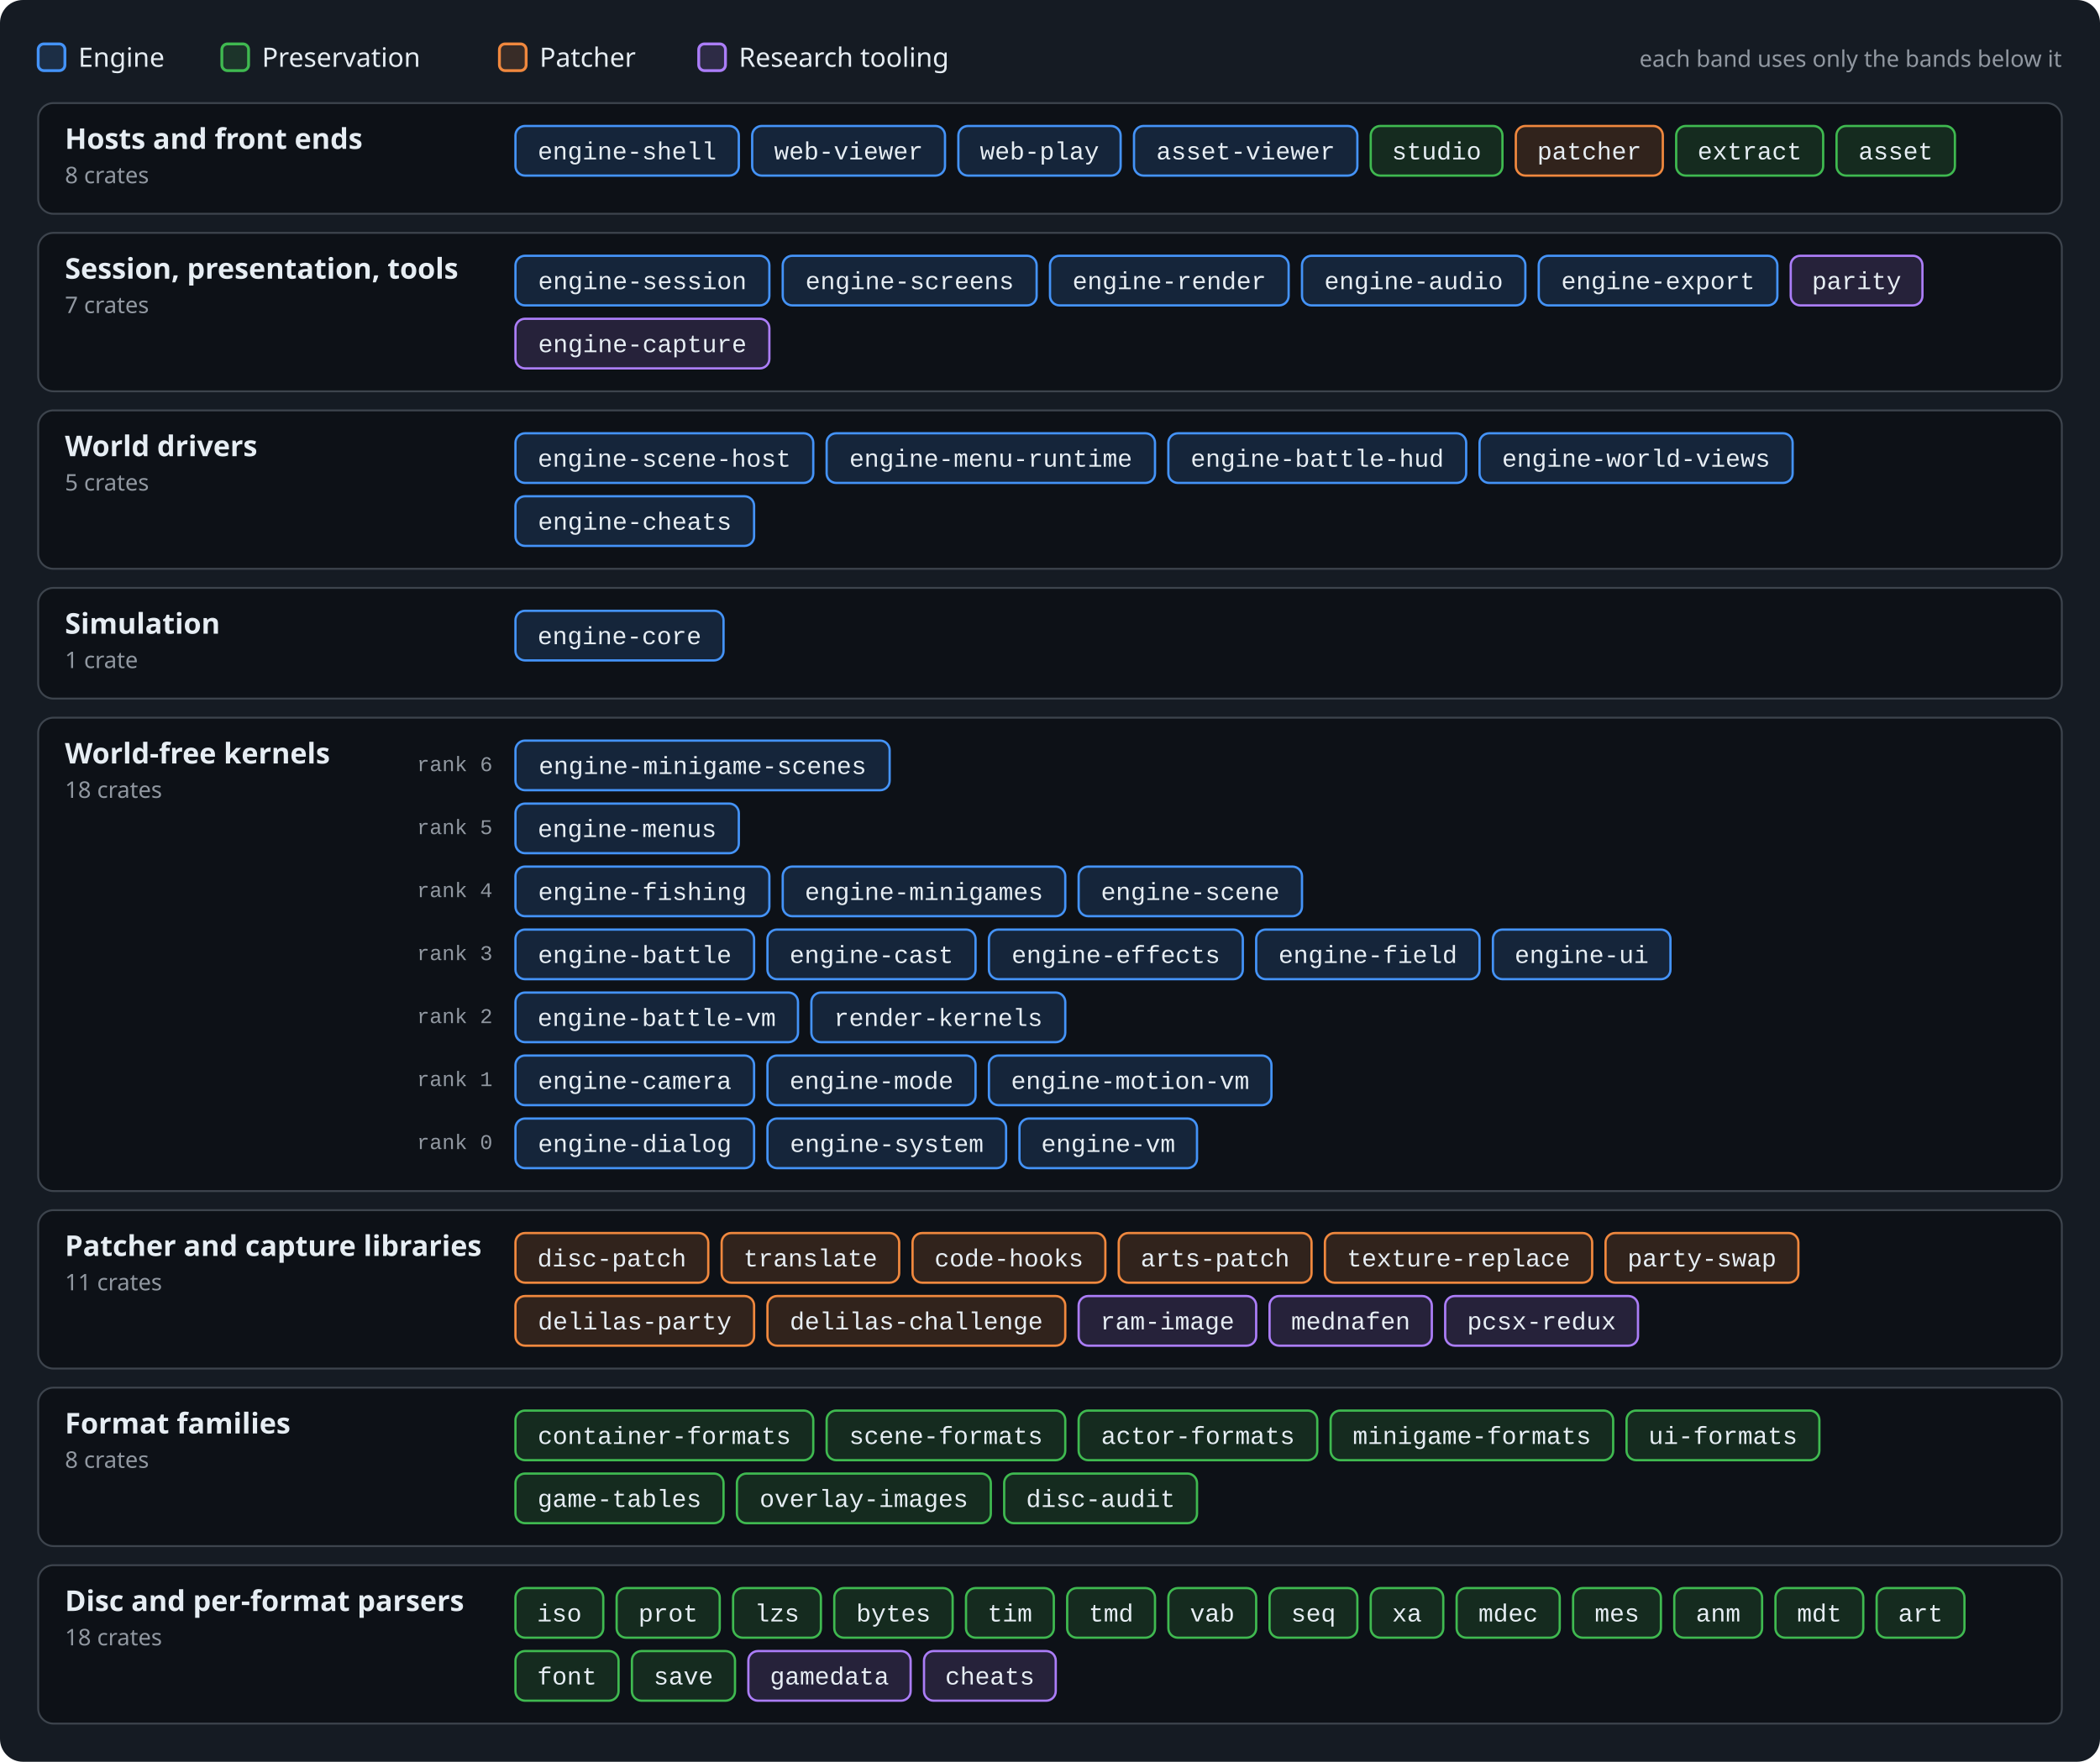
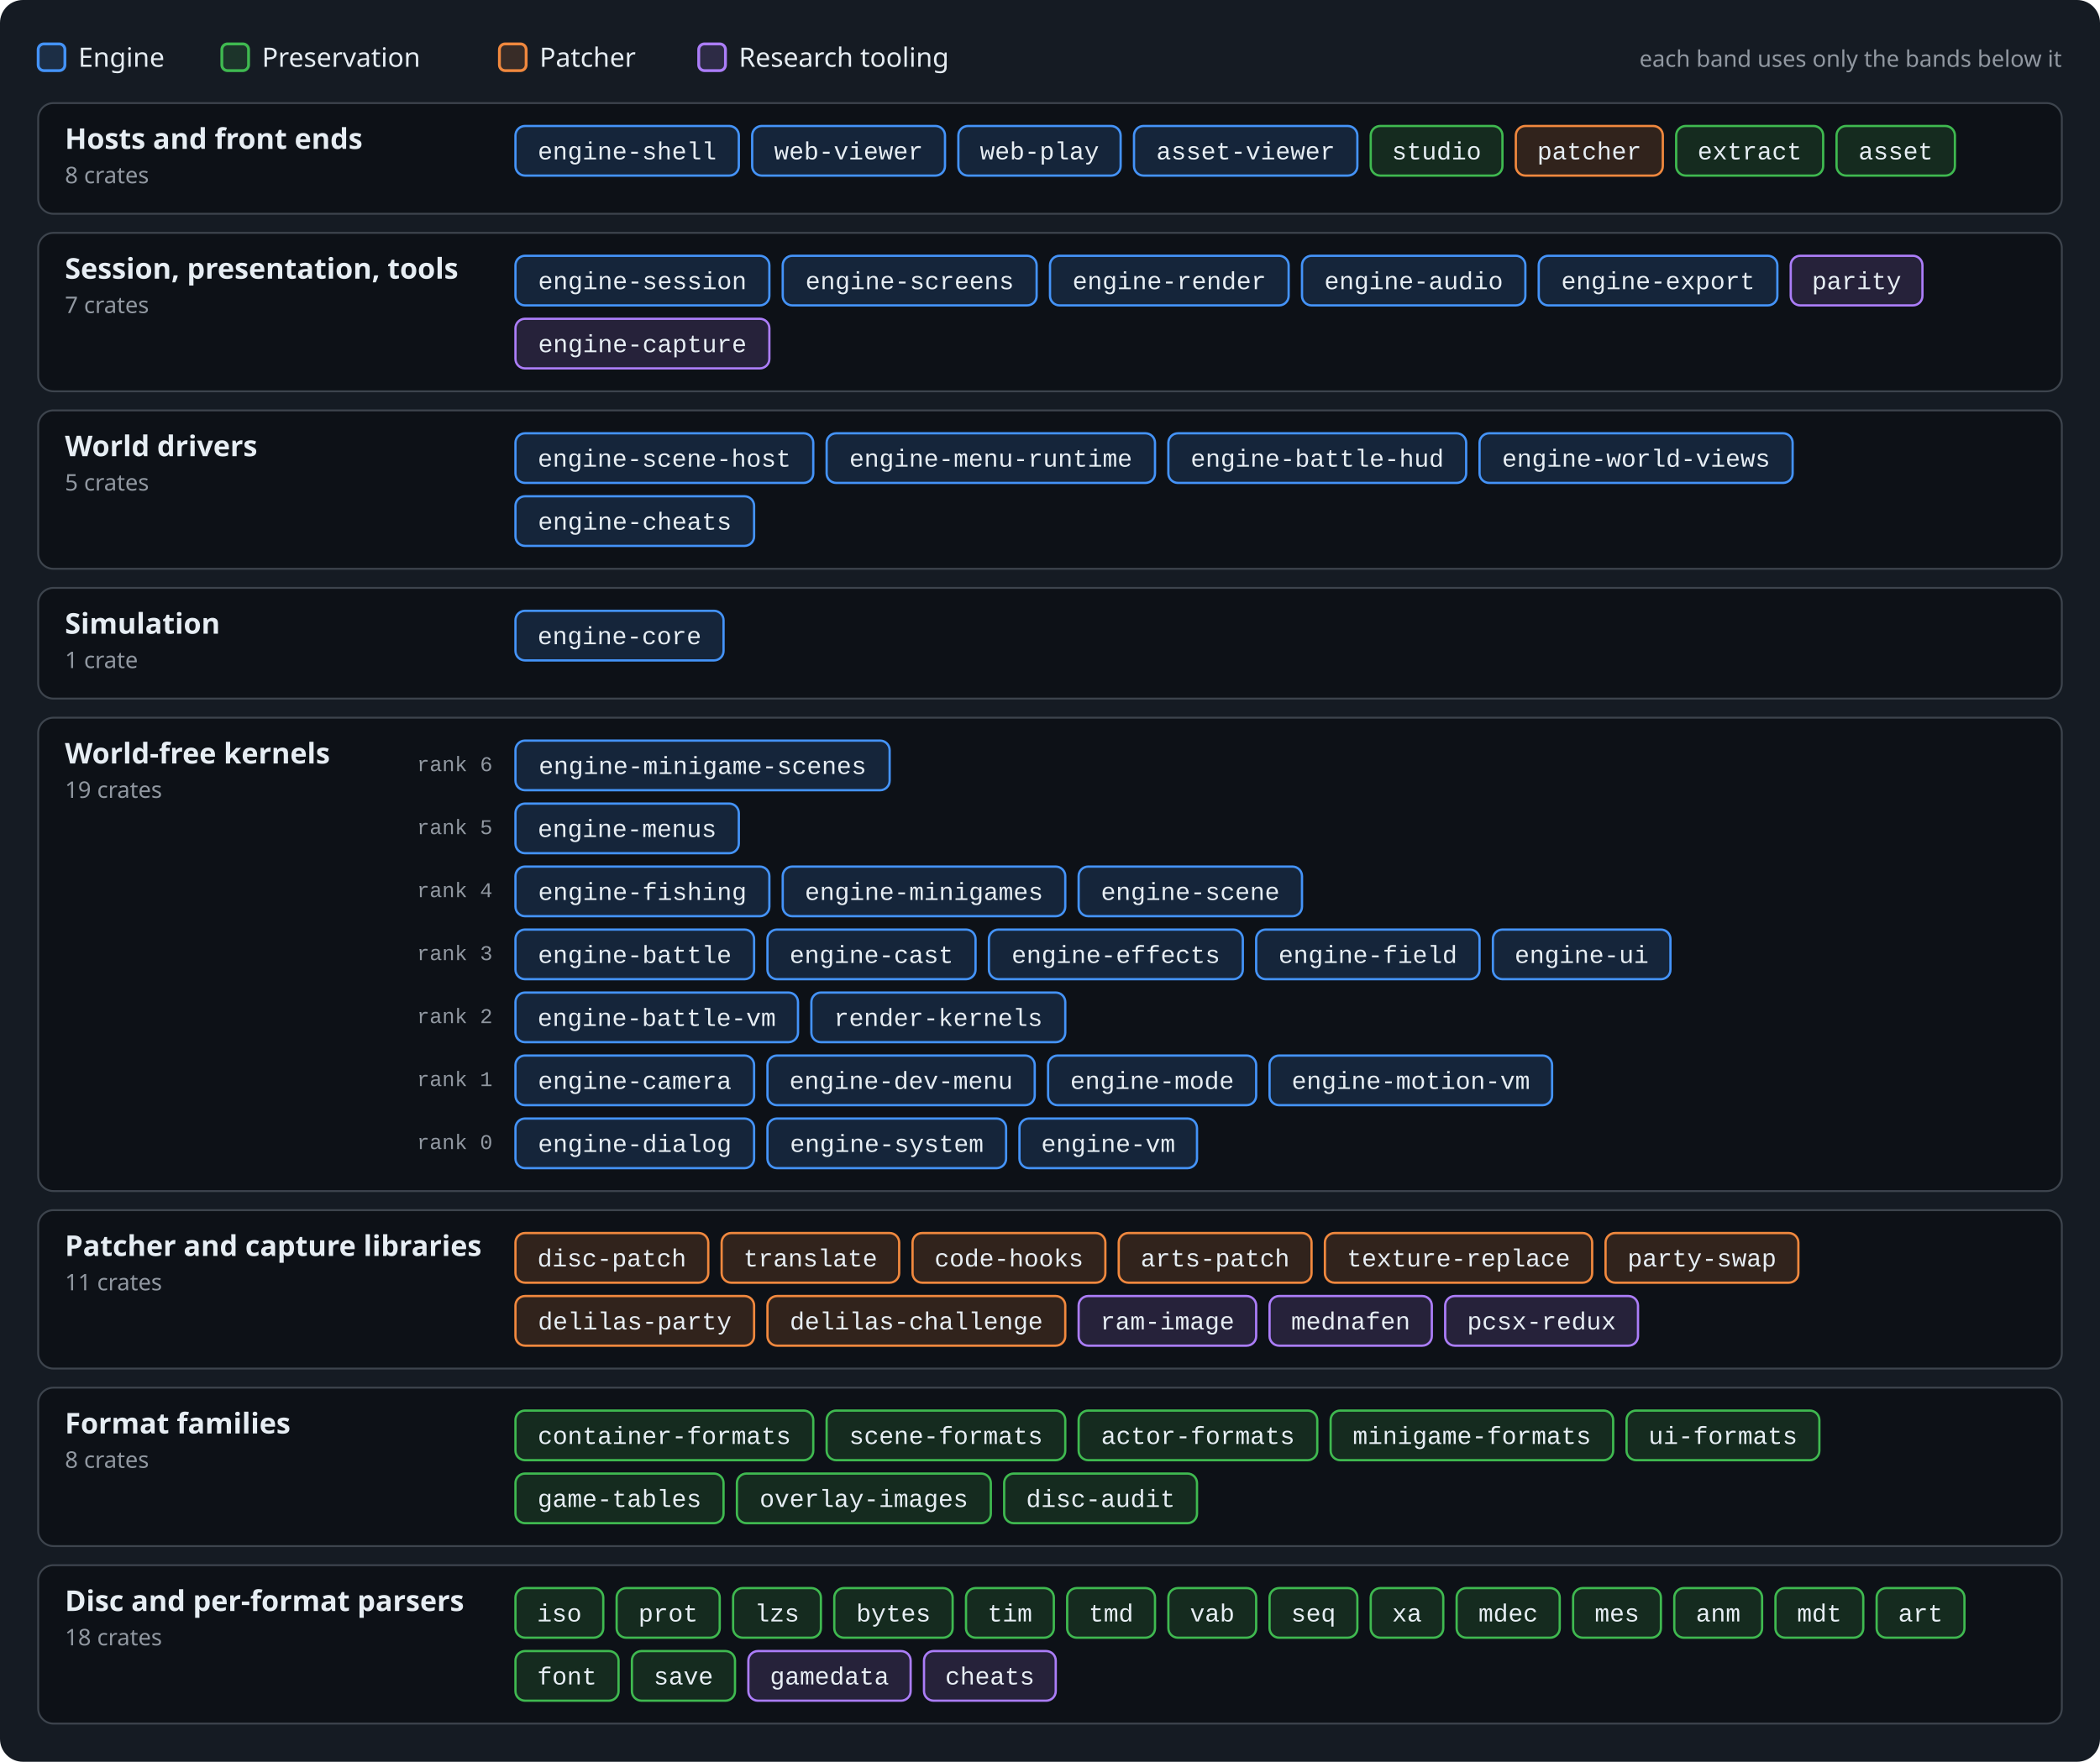
<svg xmlns="http://www.w3.org/2000/svg" viewBox="0 0 1100 923" width="1100" height="923" role="img" aria-labelledby="t d">
  <style>text{font-family:-apple-system, BlinkMacSystemFont, 'Segoe UI', 'Noto Sans', Helvetica, Arial, sans-serif;fill:#e6edf3}.ch{font-family:ui-monospace, SFMono-Regular, Menlo, Consolas, 'Liberation Mono', monospace;font-size:13px}.bt{font-size:15px;font-weight:600}.mu{font-size:12px;fill:#9198a1}.rk{font-family:ui-monospace, SFMono-Regular, Menlo, Consolas, 'Liberation Mono', monospace;font-size:11px;fill:#9198a1}.lg{font-size:14px}</style>
  <rect width="1100" height="923" rx="12" fill="#151b23" />
  <rect x="20" y="23" width="14" height="14" rx="3" fill="#4493f8" fill-opacity="0.16" stroke="#4493f8" stroke-width="1.5" />
  <text x="41" y="35" class="lg">Engine</text>
  <rect x="116.2" y="23" width="14" height="14" rx="3" fill="#3fb950" fill-opacity="0.16" stroke="#3fb950" stroke-width="1.5" />
  <text x="137.2" y="35" class="lg">Preservation</text>
  <rect x="261.6" y="23" width="14" height="14" rx="3" fill="#f0883e" fill-opacity="0.16" stroke="#f0883e" stroke-width="1.5" />
  <text x="282.6" y="35" class="lg">Patcher</text>
  <rect x="366" y="23" width="14" height="14" rx="3" fill="#ab7df8" fill-opacity="0.16" stroke="#ab7df8" stroke-width="1.5" />
  <text x="387" y="35" class="lg">Research tooling</text>
  <text x="1080" y="35" class="mu" text-anchor="end">each band uses only the bands below it</text>
  <rect x="20" y="54" width="1060" height="58" rx="8" fill="#0d1117" stroke="#3d444d" />
  <text x="34" y="78" class="bt">Hosts and front ends</text>
  <text x="34" y="96" class="mu">8 crates</text>
  <g>
    <rect x="270" y="66" width="117" height="26" rx="5" fill="#4493f8" fill-opacity="0.16" stroke="#4493f8" stroke-width="1.2" />
    <text x="328.5" y="83.5" class="ch" text-anchor="middle">engine-shell</text>
  </g>
  <g>
    <rect x="394" y="66" width="101" height="26" rx="5" fill="#4493f8" fill-opacity="0.16" stroke="#4493f8" stroke-width="1.2" />
    <text x="444.5" y="83.5" class="ch" text-anchor="middle">web-viewer</text>
  </g>
  <g>
    <rect x="502" y="66" width="85" height="26" rx="5" fill="#4493f8" fill-opacity="0.16" stroke="#4493f8" stroke-width="1.2" />
    <text x="544.5" y="83.5" class="ch" text-anchor="middle">web-play</text>
  </g>
  <g>
    <rect x="594" y="66" width="117" height="26" rx="5" fill="#4493f8" fill-opacity="0.16" stroke="#4493f8" stroke-width="1.2" />
    <text x="652.5" y="83.5" class="ch" text-anchor="middle">asset-viewer</text>
  </g>
  <g>
    <rect x="718" y="66" width="69" height="26" rx="5" fill="#3fb950" fill-opacity="0.16" stroke="#3fb950" stroke-width="1.2" />
    <text x="752.5" y="83.5" class="ch" text-anchor="middle">studio</text>
  </g>
  <g>
    <rect x="794" y="66" width="77" height="26" rx="5" fill="#f0883e" fill-opacity="0.16" stroke="#f0883e" stroke-width="1.2" />
    <text x="832.5" y="83.5" class="ch" text-anchor="middle">patcher</text>
  </g>
  <g>
    <rect x="878" y="66" width="77" height="26" rx="5" fill="#3fb950" fill-opacity="0.16" stroke="#3fb950" stroke-width="1.2" />
    <text x="916.5" y="83.5" class="ch" text-anchor="middle">extract</text>
  </g>
  <g>
    <rect x="962" y="66" width="62" height="26" rx="5" fill="#3fb950" fill-opacity="0.16" stroke="#3fb950" stroke-width="1.2" />
    <text x="993.0" y="83.5" class="ch" text-anchor="middle">asset</text>
  </g>
  <rect x="20" y="122" width="1060" height="83" rx="8" fill="#0d1117" stroke="#3d444d" />
  <text x="34" y="146" class="bt">Session, presentation, tools</text>
  <text x="34" y="164" class="mu">7 crates</text>
  <g>
    <rect x="270" y="134" width="133" height="26" rx="5" fill="#4493f8" fill-opacity="0.16" stroke="#4493f8" stroke-width="1.2" />
    <text x="336.5" y="151.5" class="ch" text-anchor="middle">engine-session</text>
  </g>
  <g>
    <rect x="410" y="134" width="133" height="26" rx="5" fill="#4493f8" fill-opacity="0.16" stroke="#4493f8" stroke-width="1.2" />
    <text x="476.5" y="151.5" class="ch" text-anchor="middle">engine-screens</text>
  </g>
  <g>
    <rect x="550" y="134" width="125" height="26" rx="5" fill="#4493f8" fill-opacity="0.16" stroke="#4493f8" stroke-width="1.2" />
    <text x="612.5" y="151.5" class="ch" text-anchor="middle">engine-render</text>
  </g>
  <g>
    <rect x="682" y="134" width="117" height="26" rx="5" fill="#4493f8" fill-opacity="0.16" stroke="#4493f8" stroke-width="1.2" />
    <text x="740.5" y="151.5" class="ch" text-anchor="middle">engine-audio</text>
  </g>
  <g>
    <rect x="806" y="134" width="125" height="26" rx="5" fill="#4493f8" fill-opacity="0.16" stroke="#4493f8" stroke-width="1.2" />
    <text x="868.5" y="151.5" class="ch" text-anchor="middle">engine-export</text>
  </g>
  <g>
    <rect x="938" y="134" width="69" height="26" rx="5" fill="#ab7df8" fill-opacity="0.16" stroke="#ab7df8" stroke-width="1.2" />
    <text x="972.5" y="151.5" class="ch" text-anchor="middle">parity</text>
  </g>
  <g>
    <rect x="270" y="167" width="133" height="26" rx="5" fill="#ab7df8" fill-opacity="0.16" stroke="#ab7df8" stroke-width="1.2" />
    <text x="336.5" y="184.5" class="ch" text-anchor="middle">engine-capture</text>
  </g>
  <rect x="20" y="215" width="1060" height="83" rx="8" fill="#0d1117" stroke="#3d444d" />
  <text x="34" y="239" class="bt">World drivers</text>
  <text x="34" y="257" class="mu">5 crates</text>
  <g>
    <rect x="270" y="227" width="156" height="26" rx="5" fill="#4493f8" fill-opacity="0.16" stroke="#4493f8" stroke-width="1.2" />
    <text x="348.0" y="244.5" class="ch" text-anchor="middle">engine-scene-host</text>
  </g>
  <g>
    <rect x="433" y="227" width="172" height="26" rx="5" fill="#4493f8" fill-opacity="0.16" stroke="#4493f8" stroke-width="1.2" />
    <text x="519.0" y="244.5" class="ch" text-anchor="middle">engine-menu-runtime</text>
  </g>
  <g>
    <rect x="612" y="227" width="156" height="26" rx="5" fill="#4493f8" fill-opacity="0.16" stroke="#4493f8" stroke-width="1.2" />
    <text x="690.0" y="244.5" class="ch" text-anchor="middle">engine-battle-hud</text>
  </g>
  <g>
    <rect x="775" y="227" width="164" height="26" rx="5" fill="#4493f8" fill-opacity="0.16" stroke="#4493f8" stroke-width="1.2" />
    <text x="857.0" y="244.5" class="ch" text-anchor="middle">engine-world-views</text>
  </g>
  <g>
    <rect x="270" y="260" width="125" height="26" rx="5" fill="#4493f8" fill-opacity="0.16" stroke="#4493f8" stroke-width="1.2" />
    <text x="332.5" y="277.5" class="ch" text-anchor="middle">engine-cheats</text>
  </g>
  <rect x="20" y="308" width="1060" height="58" rx="8" fill="#0d1117" stroke="#3d444d" />
  <text x="34" y="332" class="bt">Simulation</text>
  <text x="34" y="350" class="mu">1 crate</text>
  <g>
    <rect x="270" y="320" width="109" height="26" rx="5" fill="#4493f8" fill-opacity="0.16" stroke="#4493f8" stroke-width="1.2" />
    <text x="324.5" y="337.5" class="ch" text-anchor="middle">engine-core</text>
  </g>
  <rect x="20" y="376" width="1060" height="248" rx="8" fill="#0d1117" stroke="#3d444d" />
  <text x="34" y="400" class="bt">World-free kernels</text>
-   <text x="34" y="418" class="mu">18 crates</text>
+   <text x="34" y="418" class="mu">19 crates</text>
  <text x="258" y="404" class="rk" text-anchor="end">rank 6</text>
  <g>
    <rect x="270" y="388" width="196" height="26" rx="5" fill="#4493f8" fill-opacity="0.16" stroke="#4493f8" stroke-width="1.2" />
    <text x="368.0" y="405.5" class="ch" text-anchor="middle">engine-minigame-scenes</text>
  </g>
  <text x="258" y="437" class="rk" text-anchor="end">rank 5</text>
  <g>
    <rect x="270" y="421" width="117" height="26" rx="5" fill="#4493f8" fill-opacity="0.16" stroke="#4493f8" stroke-width="1.2" />
    <text x="328.5" y="438.5" class="ch" text-anchor="middle">engine-menus</text>
  </g>
  <text x="258" y="470" class="rk" text-anchor="end">rank 4</text>
  <g>
    <rect x="270" y="454" width="133" height="26" rx="5" fill="#4493f8" fill-opacity="0.16" stroke="#4493f8" stroke-width="1.2" />
    <text x="336.5" y="471.5" class="ch" text-anchor="middle">engine-fishing</text>
  </g>
  <g>
    <rect x="410" y="454" width="148" height="26" rx="5" fill="#4493f8" fill-opacity="0.16" stroke="#4493f8" stroke-width="1.2" />
    <text x="484.0" y="471.5" class="ch" text-anchor="middle">engine-minigames</text>
  </g>
  <g>
    <rect x="565" y="454" width="117" height="26" rx="5" fill="#4493f8" fill-opacity="0.16" stroke="#4493f8" stroke-width="1.2" />
    <text x="623.5" y="471.5" class="ch" text-anchor="middle">engine-scene</text>
  </g>
  <text x="258" y="503" class="rk" text-anchor="end">rank 3</text>
  <g>
    <rect x="270" y="487" width="125" height="26" rx="5" fill="#4493f8" fill-opacity="0.16" stroke="#4493f8" stroke-width="1.2" />
    <text x="332.5" y="504.5" class="ch" text-anchor="middle">engine-battle</text>
  </g>
  <g>
    <rect x="402" y="487" width="109" height="26" rx="5" fill="#4493f8" fill-opacity="0.16" stroke="#4493f8" stroke-width="1.2" />
    <text x="456.5" y="504.5" class="ch" text-anchor="middle">engine-cast</text>
  </g>
  <g>
    <rect x="518" y="487" width="133" height="26" rx="5" fill="#4493f8" fill-opacity="0.16" stroke="#4493f8" stroke-width="1.2" />
    <text x="584.5" y="504.5" class="ch" text-anchor="middle">engine-effects</text>
  </g>
  <g>
    <rect x="658" y="487" width="117" height="26" rx="5" fill="#4493f8" fill-opacity="0.16" stroke="#4493f8" stroke-width="1.2" />
    <text x="716.5" y="504.5" class="ch" text-anchor="middle">engine-field</text>
  </g>
  <g>
    <rect x="782" y="487" width="93" height="26" rx="5" fill="#4493f8" fill-opacity="0.16" stroke="#4493f8" stroke-width="1.2" />
    <text x="828.5" y="504.5" class="ch" text-anchor="middle">engine-ui</text>
  </g>
  <text x="258" y="536" class="rk" text-anchor="end">rank 2</text>
  <g>
    <rect x="270" y="520" width="148" height="26" rx="5" fill="#4493f8" fill-opacity="0.16" stroke="#4493f8" stroke-width="1.2" />
    <text x="344.0" y="537.5" class="ch" text-anchor="middle">engine-battle-vm</text>
  </g>
  <g>
    <rect x="425" y="520" width="133" height="26" rx="5" fill="#4493f8" fill-opacity="0.16" stroke="#4493f8" stroke-width="1.2" />
    <text x="491.5" y="537.5" class="ch" text-anchor="middle">render-kernels</text>
  </g>
  <text x="258" y="569" class="rk" text-anchor="end">rank 1</text>
  <g>
    <rect x="270" y="553" width="125" height="26" rx="5" fill="#4493f8" fill-opacity="0.16" stroke="#4493f8" stroke-width="1.2" />
    <text x="332.5" y="570.5" class="ch" text-anchor="middle">engine-camera</text>
  </g>
  <g>
-     <rect x="402" y="553" width="109" height="26" rx="5" fill="#4493f8" fill-opacity="0.16" stroke="#4493f8" stroke-width="1.2" />
-     <text x="456.5" y="570.5" class="ch" text-anchor="middle">engine-mode</text>
-   </g>
-   <g>
-     <rect x="518" y="553" width="148" height="26" rx="5" fill="#4493f8" fill-opacity="0.16" stroke="#4493f8" stroke-width="1.2" />
-     <text x="592.0" y="570.5" class="ch" text-anchor="middle">engine-motion-vm</text>
+     <rect x="402" y="553" width="140" height="26" rx="5" fill="#4493f8" fill-opacity="0.16" stroke="#4493f8" stroke-width="1.2" />
+     <text x="472.0" y="570.5" class="ch" text-anchor="middle">engine-dev-menu</text>
+   </g>
+   <g>
+     <rect x="549" y="553" width="109" height="26" rx="5" fill="#4493f8" fill-opacity="0.16" stroke="#4493f8" stroke-width="1.2" />
+     <text x="603.5" y="570.5" class="ch" text-anchor="middle">engine-mode</text>
+   </g>
+   <g>
+     <rect x="665" y="553" width="148" height="26" rx="5" fill="#4493f8" fill-opacity="0.16" stroke="#4493f8" stroke-width="1.2" />
+     <text x="739.0" y="570.5" class="ch" text-anchor="middle">engine-motion-vm</text>
  </g>
  <text x="258" y="602" class="rk" text-anchor="end">rank 0</text>
  <g>
    <rect x="270" y="586" width="125" height="26" rx="5" fill="#4493f8" fill-opacity="0.16" stroke="#4493f8" stroke-width="1.2" />
    <text x="332.5" y="603.5" class="ch" text-anchor="middle">engine-dialog</text>
  </g>
  <g>
    <rect x="402" y="586" width="125" height="26" rx="5" fill="#4493f8" fill-opacity="0.16" stroke="#4493f8" stroke-width="1.2" />
    <text x="464.5" y="603.5" class="ch" text-anchor="middle">engine-system</text>
  </g>
  <g>
    <rect x="534" y="586" width="93" height="26" rx="5" fill="#4493f8" fill-opacity="0.16" stroke="#4493f8" stroke-width="1.2" />
    <text x="580.5" y="603.5" class="ch" text-anchor="middle">engine-vm</text>
  </g>
  <rect x="20" y="634" width="1060" height="83" rx="8" fill="#0d1117" stroke="#3d444d" />
  <text x="34" y="658" class="bt">Patcher and capture libraries</text>
  <text x="34" y="676" class="mu">11 crates</text>
  <g>
    <rect x="270" y="646" width="101" height="26" rx="5" fill="#f0883e" fill-opacity="0.16" stroke="#f0883e" stroke-width="1.2" />
    <text x="320.5" y="663.5" class="ch" text-anchor="middle">disc-patch</text>
  </g>
  <g>
    <rect x="378" y="646" width="93" height="26" rx="5" fill="#f0883e" fill-opacity="0.16" stroke="#f0883e" stroke-width="1.2" />
    <text x="424.5" y="663.5" class="ch" text-anchor="middle">translate</text>
  </g>
  <g>
    <rect x="478" y="646" width="101" height="26" rx="5" fill="#f0883e" fill-opacity="0.16" stroke="#f0883e" stroke-width="1.2" />
    <text x="528.5" y="663.5" class="ch" text-anchor="middle">code-hooks</text>
  </g>
  <g>
    <rect x="586" y="646" width="101" height="26" rx="5" fill="#f0883e" fill-opacity="0.16" stroke="#f0883e" stroke-width="1.2" />
    <text x="636.5" y="663.5" class="ch" text-anchor="middle">arts-patch</text>
  </g>
  <g>
    <rect x="694" y="646" width="140" height="26" rx="5" fill="#f0883e" fill-opacity="0.16" stroke="#f0883e" stroke-width="1.2" />
    <text x="764.0" y="663.5" class="ch" text-anchor="middle">texture-replace</text>
  </g>
  <g>
    <rect x="841" y="646" width="101" height="26" rx="5" fill="#f0883e" fill-opacity="0.16" stroke="#f0883e" stroke-width="1.2" />
    <text x="891.5" y="663.5" class="ch" text-anchor="middle">party-swap</text>
  </g>
  <g>
    <rect x="270" y="679" width="125" height="26" rx="5" fill="#f0883e" fill-opacity="0.16" stroke="#f0883e" stroke-width="1.2" />
    <text x="332.5" y="696.5" class="ch" text-anchor="middle">delilas-party</text>
  </g>
  <g>
    <rect x="402" y="679" width="156" height="26" rx="5" fill="#f0883e" fill-opacity="0.16" stroke="#f0883e" stroke-width="1.2" />
    <text x="480.0" y="696.5" class="ch" text-anchor="middle">delilas-challenge</text>
  </g>
  <g>
    <rect x="565" y="679" width="93" height="26" rx="5" fill="#ab7df8" fill-opacity="0.16" stroke="#ab7df8" stroke-width="1.2" />
    <text x="611.5" y="696.5" class="ch" text-anchor="middle">ram-image</text>
  </g>
  <g>
    <rect x="665" y="679" width="85" height="26" rx="5" fill="#ab7df8" fill-opacity="0.16" stroke="#ab7df8" stroke-width="1.2" />
    <text x="707.5" y="696.5" class="ch" text-anchor="middle">mednafen</text>
  </g>
  <g>
    <rect x="757" y="679" width="101" height="26" rx="5" fill="#ab7df8" fill-opacity="0.16" stroke="#ab7df8" stroke-width="1.2" />
    <text x="807.5" y="696.5" class="ch" text-anchor="middle">pcsx-redux</text>
  </g>
  <rect x="20" y="727" width="1060" height="83" rx="8" fill="#0d1117" stroke="#3d444d" />
  <text x="34" y="751" class="bt">Format families</text>
  <text x="34" y="769" class="mu">8 crates</text>
  <g>
    <rect x="270" y="739" width="156" height="26" rx="5" fill="#3fb950" fill-opacity="0.16" stroke="#3fb950" stroke-width="1.2" />
    <text x="348.0" y="756.5" class="ch" text-anchor="middle">container-formats</text>
  </g>
  <g>
    <rect x="433" y="739" width="125" height="26" rx="5" fill="#3fb950" fill-opacity="0.16" stroke="#3fb950" stroke-width="1.2" />
    <text x="495.5" y="756.5" class="ch" text-anchor="middle">scene-formats</text>
  </g>
  <g>
    <rect x="565" y="739" width="125" height="26" rx="5" fill="#3fb950" fill-opacity="0.16" stroke="#3fb950" stroke-width="1.2" />
    <text x="627.5" y="756.5" class="ch" text-anchor="middle">actor-formats</text>
  </g>
  <g>
    <rect x="697" y="739" width="148" height="26" rx="5" fill="#3fb950" fill-opacity="0.16" stroke="#3fb950" stroke-width="1.2" />
    <text x="771.0" y="756.5" class="ch" text-anchor="middle">minigame-formats</text>
  </g>
  <g>
    <rect x="852" y="739" width="101" height="26" rx="5" fill="#3fb950" fill-opacity="0.16" stroke="#3fb950" stroke-width="1.2" />
    <text x="902.5" y="756.5" class="ch" text-anchor="middle">ui-formats</text>
  </g>
  <g>
    <rect x="270" y="772" width="109" height="26" rx="5" fill="#3fb950" fill-opacity="0.16" stroke="#3fb950" stroke-width="1.2" />
    <text x="324.5" y="789.5" class="ch" text-anchor="middle">game-tables</text>
  </g>
  <g>
    <rect x="386" y="772" width="133" height="26" rx="5" fill="#3fb950" fill-opacity="0.16" stroke="#3fb950" stroke-width="1.2" />
    <text x="452.5" y="789.5" class="ch" text-anchor="middle">overlay-images</text>
  </g>
  <g>
    <rect x="526" y="772" width="101" height="26" rx="5" fill="#3fb950" fill-opacity="0.16" stroke="#3fb950" stroke-width="1.2" />
    <text x="576.5" y="789.5" class="ch" text-anchor="middle">disc-audit</text>
  </g>
  <rect x="20" y="820" width="1060" height="83" rx="8" fill="#0d1117" stroke="#3d444d" />
  <text x="34" y="844" class="bt">Disc and per-format parsers</text>
  <text x="34" y="862" class="mu">18 crates</text>
  <g>
    <rect x="270" y="832" width="46" height="26" rx="5" fill="#3fb950" fill-opacity="0.16" stroke="#3fb950" stroke-width="1.2" />
    <text x="293.0" y="849.5" class="ch" text-anchor="middle">iso</text>
  </g>
  <g>
    <rect x="323" y="832" width="54" height="26" rx="5" fill="#3fb950" fill-opacity="0.16" stroke="#3fb950" stroke-width="1.2" />
    <text x="350.0" y="849.5" class="ch" text-anchor="middle">prot</text>
  </g>
  <g>
    <rect x="384" y="832" width="46" height="26" rx="5" fill="#3fb950" fill-opacity="0.16" stroke="#3fb950" stroke-width="1.2" />
    <text x="407.0" y="849.5" class="ch" text-anchor="middle">lzs</text>
  </g>
  <g>
    <rect x="437" y="832" width="62" height="26" rx="5" fill="#3fb950" fill-opacity="0.16" stroke="#3fb950" stroke-width="1.2" />
    <text x="468.0" y="849.5" class="ch" text-anchor="middle">bytes</text>
  </g>
  <g>
    <rect x="506" y="832" width="46" height="26" rx="5" fill="#3fb950" fill-opacity="0.16" stroke="#3fb950" stroke-width="1.2" />
    <text x="529.0" y="849.5" class="ch" text-anchor="middle">tim</text>
  </g>
  <g>
    <rect x="559" y="832" width="46" height="26" rx="5" fill="#3fb950" fill-opacity="0.16" stroke="#3fb950" stroke-width="1.2" />
    <text x="582.0" y="849.5" class="ch" text-anchor="middle">tmd</text>
  </g>
  <g>
    <rect x="612" y="832" width="46" height="26" rx="5" fill="#3fb950" fill-opacity="0.16" stroke="#3fb950" stroke-width="1.2" />
    <text x="635.0" y="849.5" class="ch" text-anchor="middle">vab</text>
  </g>
  <g>
    <rect x="665" y="832" width="46" height="26" rx="5" fill="#3fb950" fill-opacity="0.16" stroke="#3fb950" stroke-width="1.2" />
    <text x="688.0" y="849.5" class="ch" text-anchor="middle">seq</text>
  </g>
  <g>
    <rect x="718" y="832" width="38" height="26" rx="5" fill="#3fb950" fill-opacity="0.16" stroke="#3fb950" stroke-width="1.2" />
    <text x="737.0" y="849.5" class="ch" text-anchor="middle">xa</text>
  </g>
  <g>
    <rect x="763" y="832" width="54" height="26" rx="5" fill="#3fb950" fill-opacity="0.16" stroke="#3fb950" stroke-width="1.2" />
    <text x="790.0" y="849.5" class="ch" text-anchor="middle">mdec</text>
  </g>
  <g>
    <rect x="824" y="832" width="46" height="26" rx="5" fill="#3fb950" fill-opacity="0.16" stroke="#3fb950" stroke-width="1.2" />
    <text x="847.0" y="849.5" class="ch" text-anchor="middle">mes</text>
  </g>
  <g>
    <rect x="877" y="832" width="46" height="26" rx="5" fill="#3fb950" fill-opacity="0.16" stroke="#3fb950" stroke-width="1.2" />
    <text x="900.0" y="849.5" class="ch" text-anchor="middle">anm</text>
  </g>
  <g>
    <rect x="930" y="832" width="46" height="26" rx="5" fill="#3fb950" fill-opacity="0.16" stroke="#3fb950" stroke-width="1.2" />
    <text x="953.0" y="849.5" class="ch" text-anchor="middle">mdt</text>
  </g>
  <g>
    <rect x="983" y="832" width="46" height="26" rx="5" fill="#3fb950" fill-opacity="0.16" stroke="#3fb950" stroke-width="1.2" />
    <text x="1006.0" y="849.5" class="ch" text-anchor="middle">art</text>
  </g>
  <g>
    <rect x="270" y="865" width="54" height="26" rx="5" fill="#3fb950" fill-opacity="0.16" stroke="#3fb950" stroke-width="1.2" />
    <text x="297.0" y="882.5" class="ch" text-anchor="middle">font</text>
  </g>
  <g>
    <rect x="331" y="865" width="54" height="26" rx="5" fill="#3fb950" fill-opacity="0.16" stroke="#3fb950" stroke-width="1.2" />
    <text x="358.0" y="882.5" class="ch" text-anchor="middle">save</text>
  </g>
  <g>
    <rect x="392" y="865" width="85" height="26" rx="5" fill="#ab7df8" fill-opacity="0.16" stroke="#ab7df8" stroke-width="1.2" />
    <text x="434.5" y="882.5" class="ch" text-anchor="middle">gamedata</text>
  </g>
  <g>
    <rect x="484" y="865" width="69" height="26" rx="5" fill="#ab7df8" fill-opacity="0.16" stroke="#ab7df8" stroke-width="1.2" />
    <text x="518.5" y="882.5" class="ch" text-anchor="middle">cheats</text>
  </g>
</svg>
